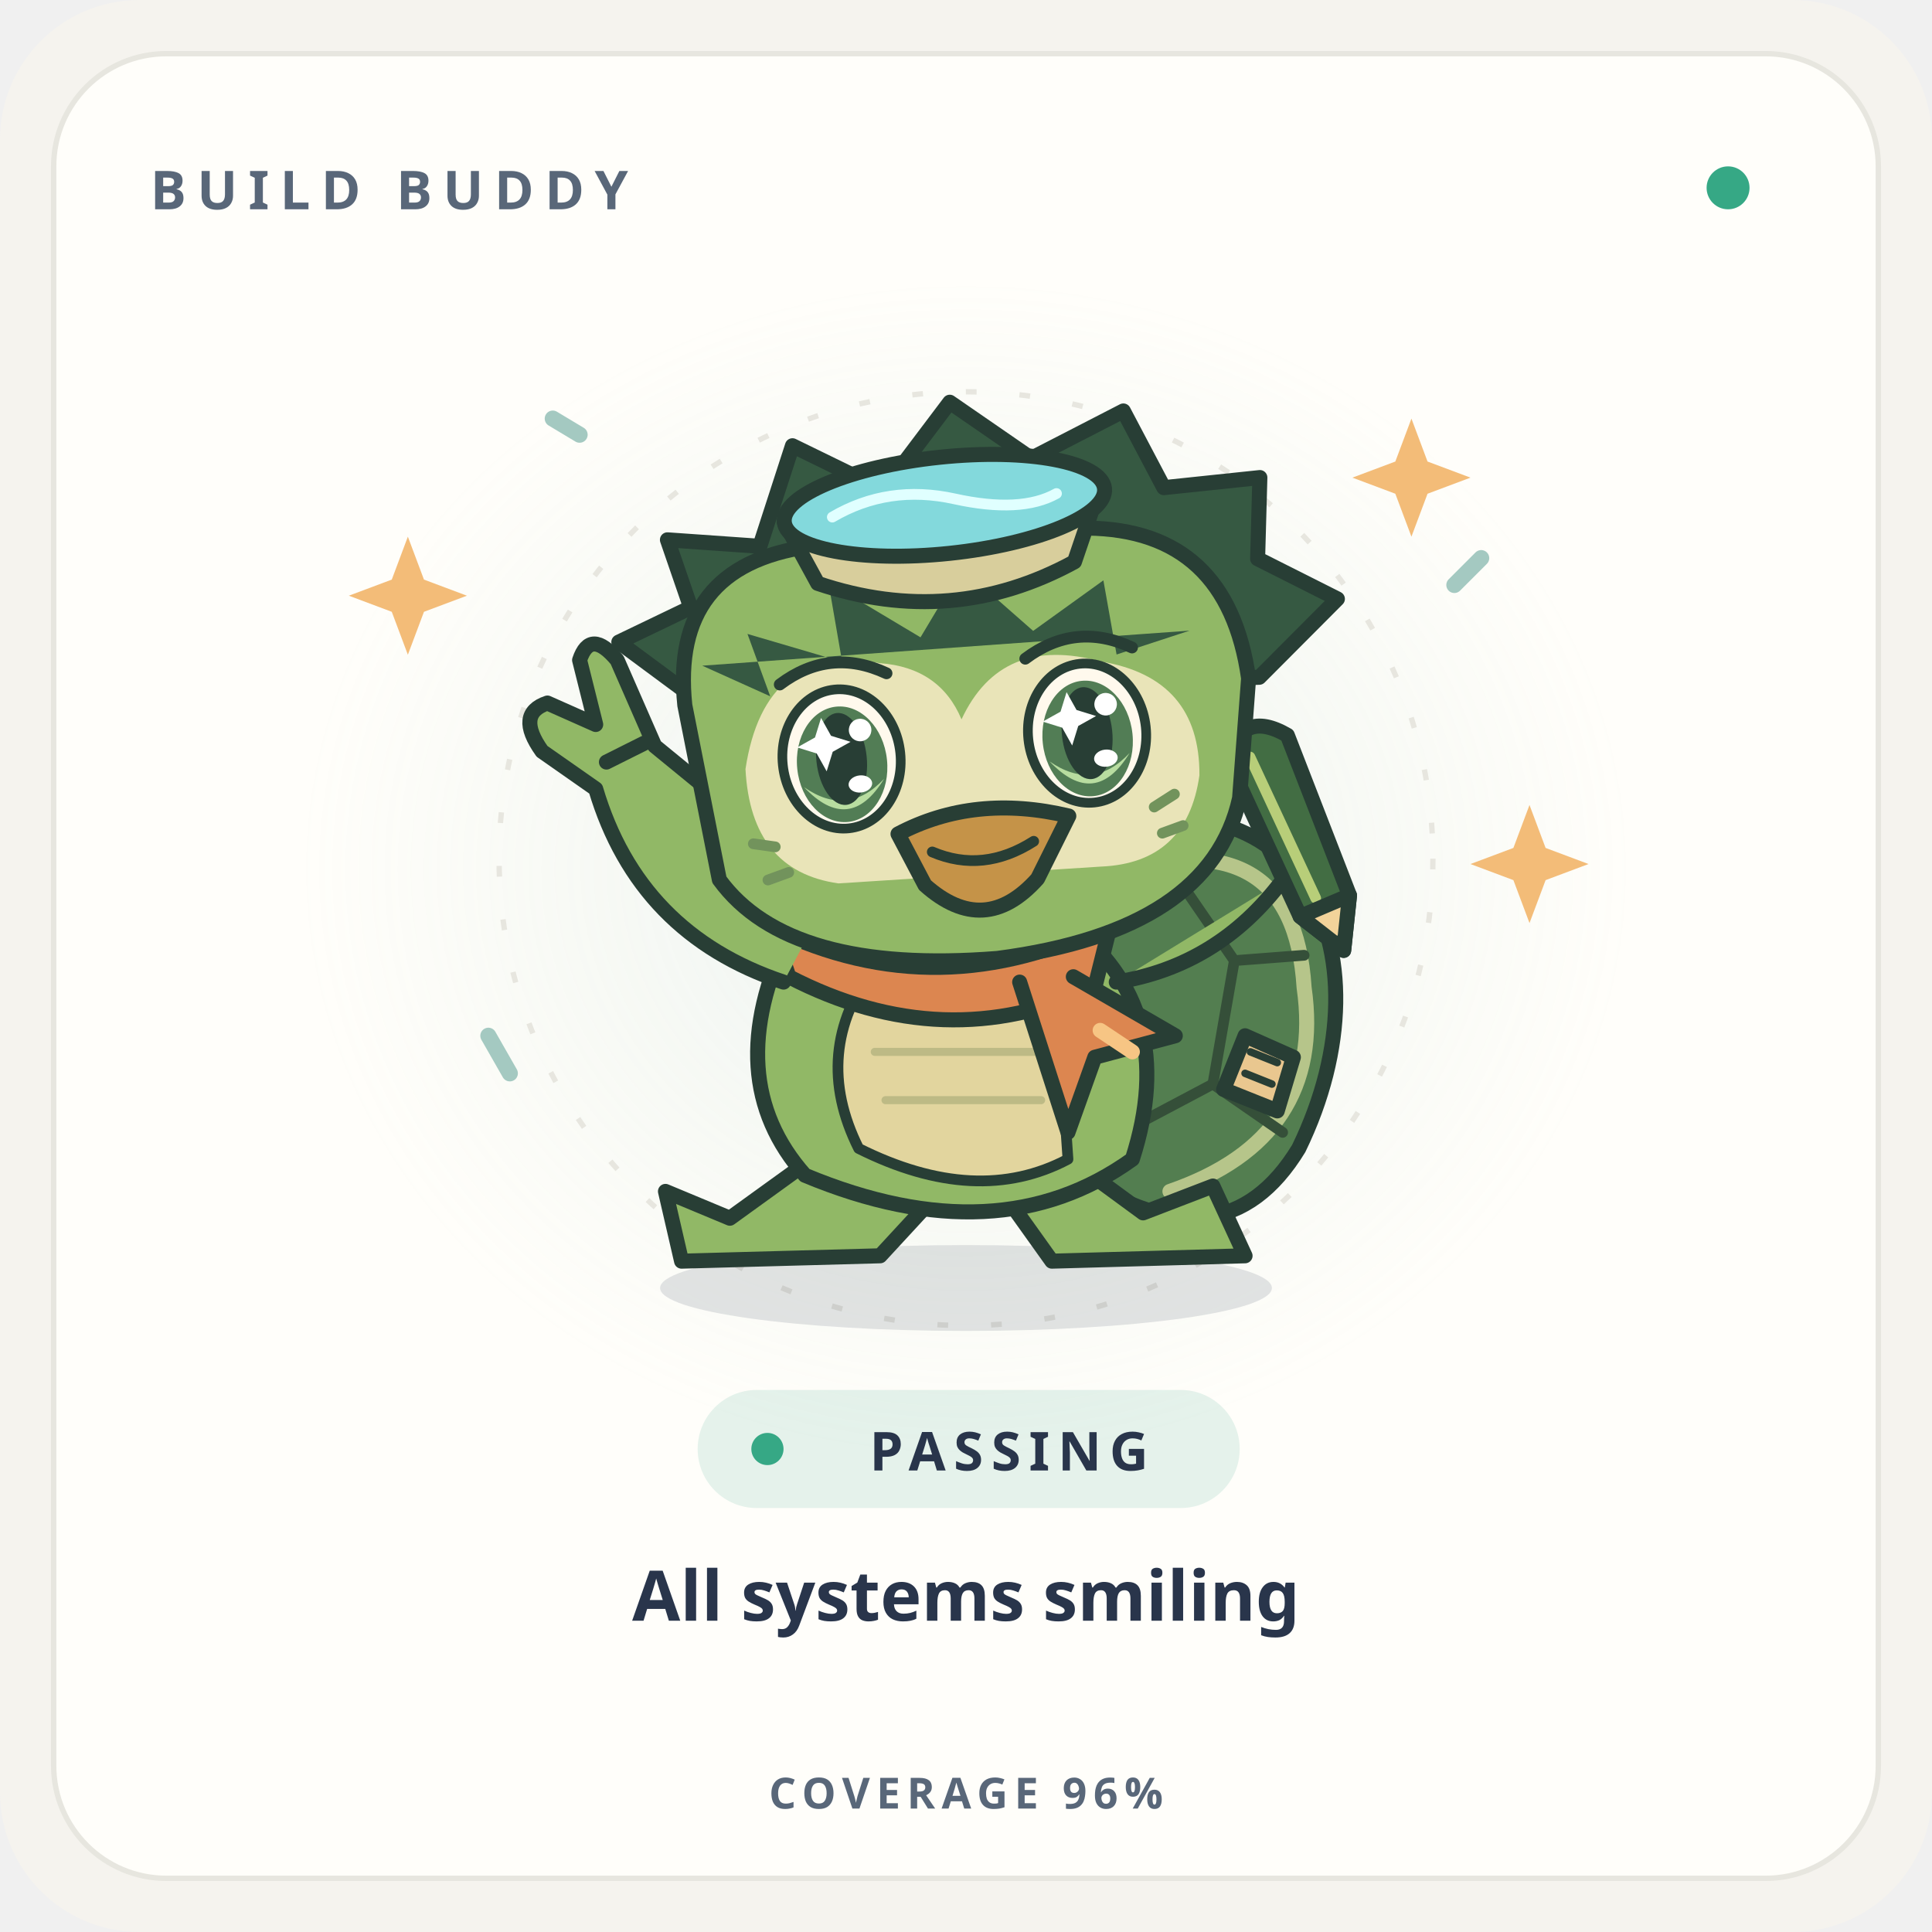
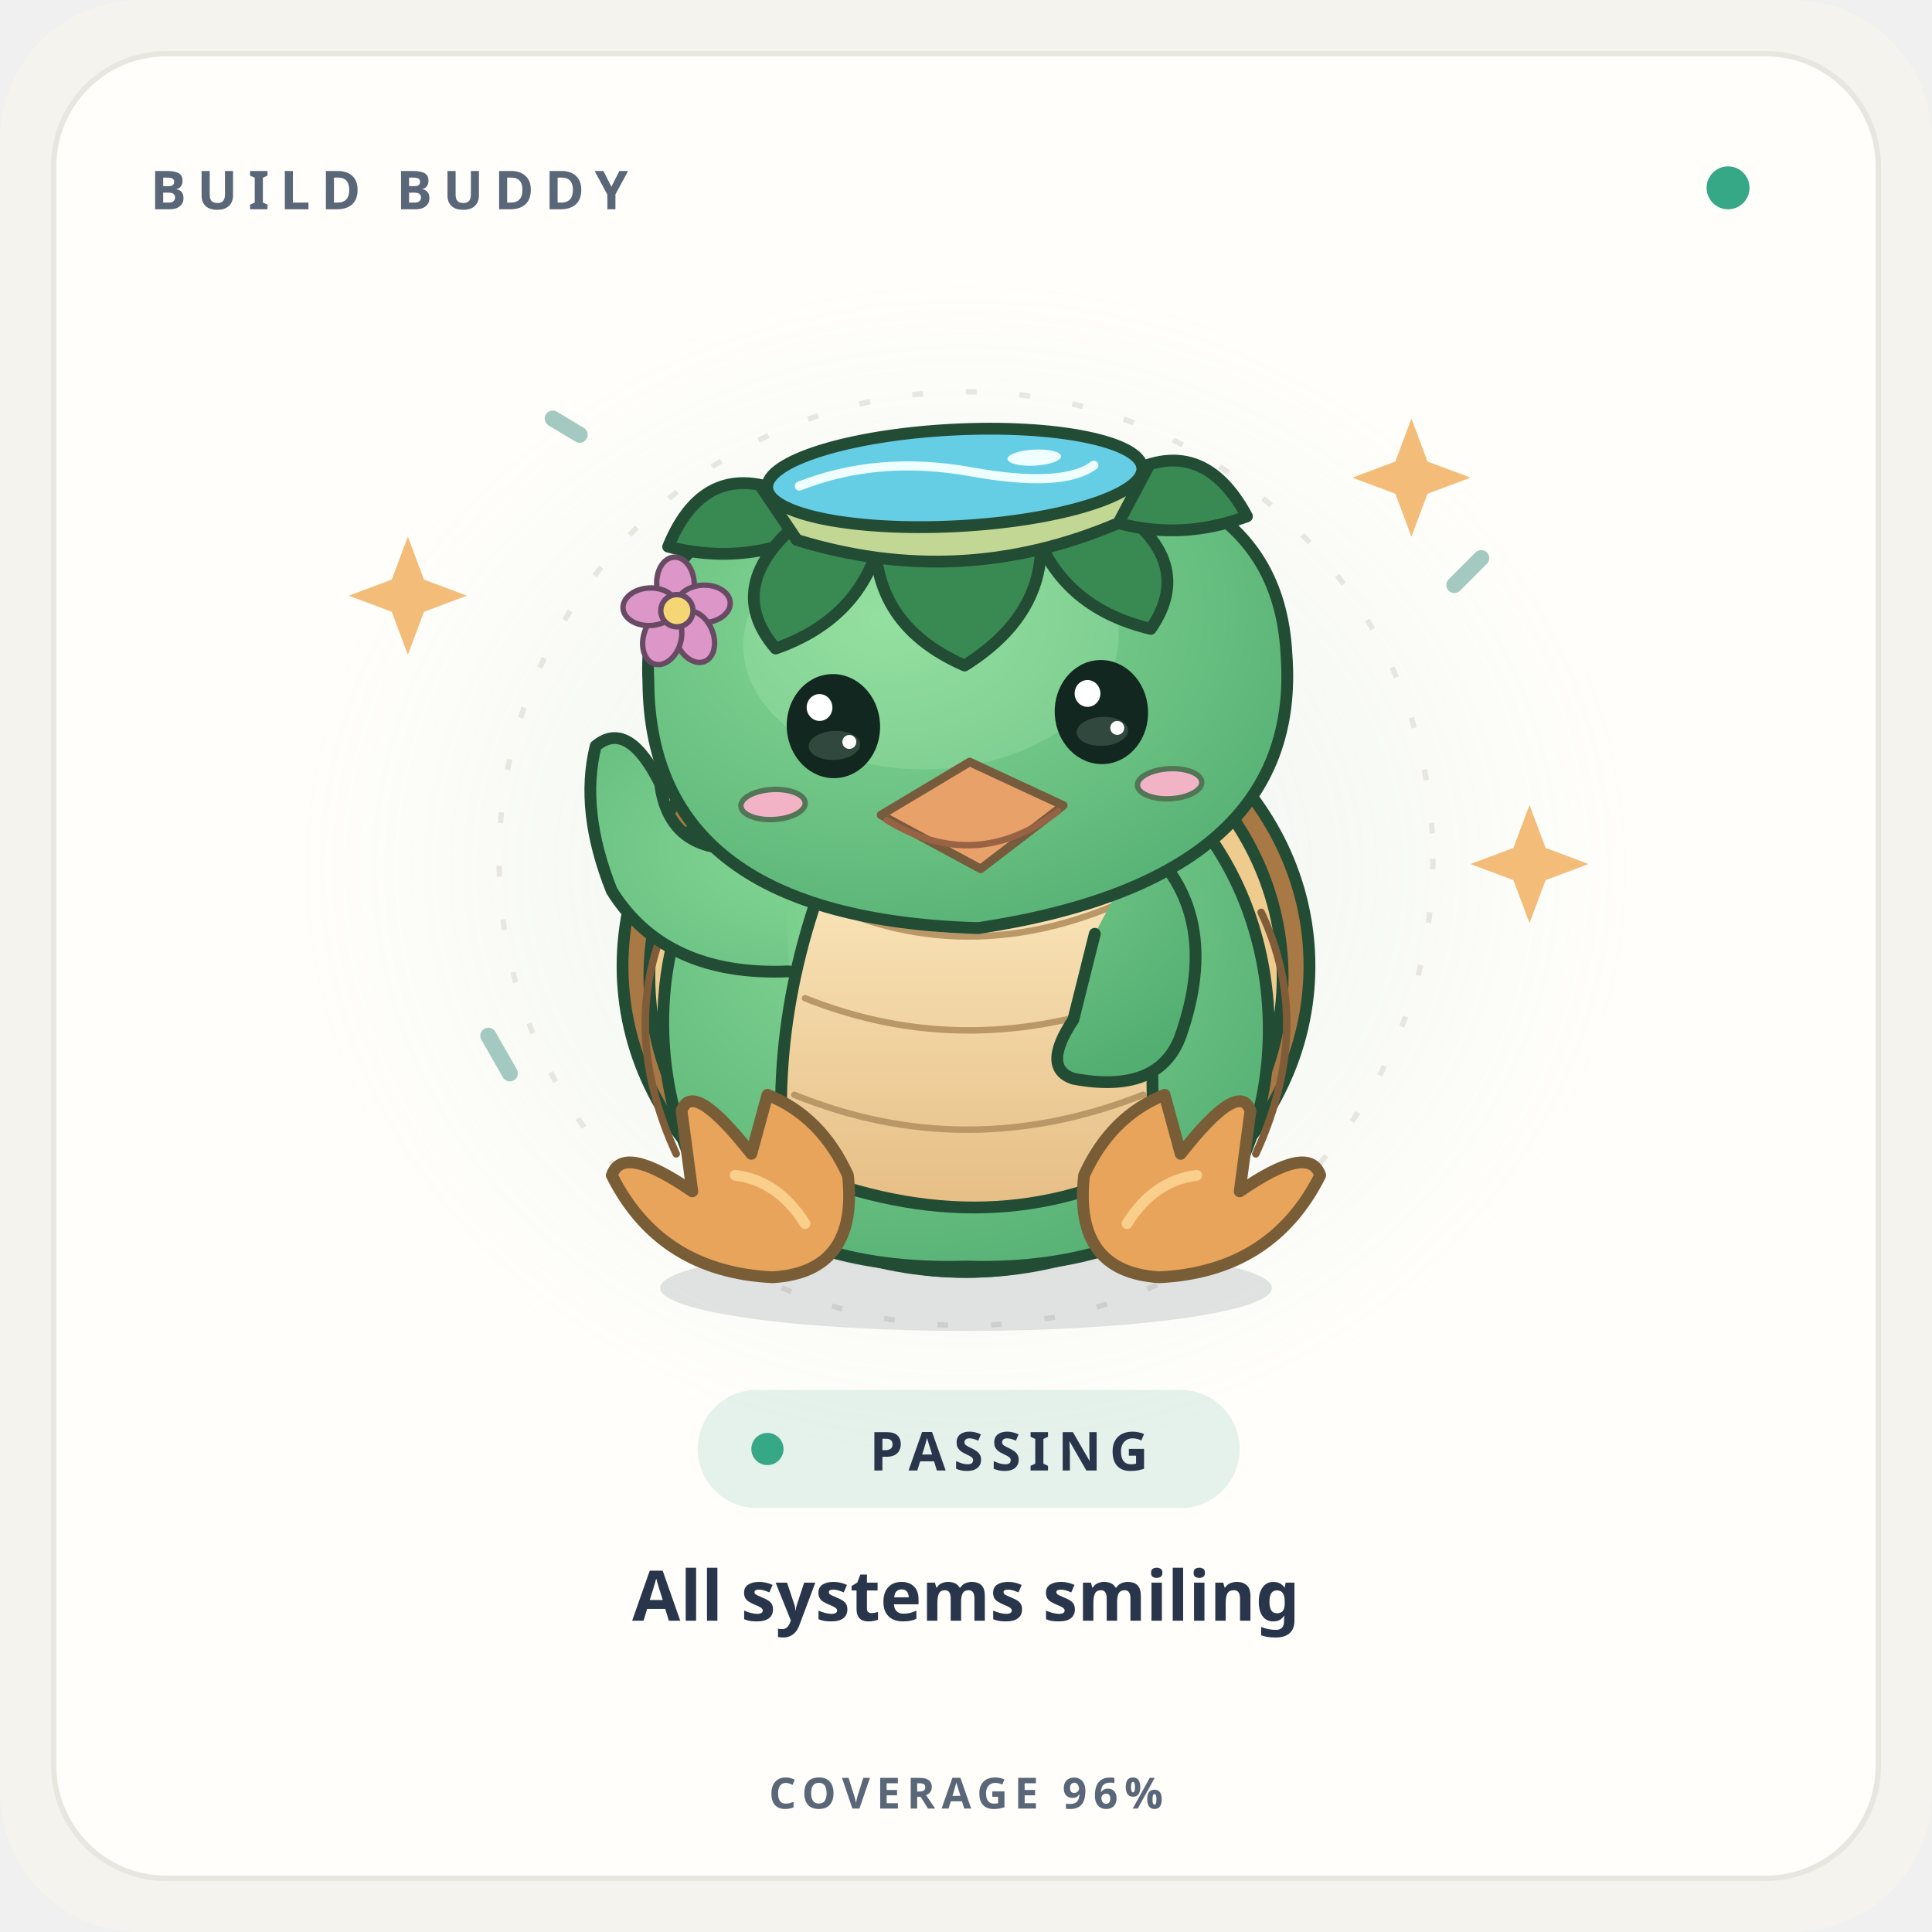
<svg xmlns="http://www.w3.org/2000/svg" width="300" height="300" viewBox="0 0 360 360" role="img" aria-labelledby="title desc" data-character="kappa" data-mood="happy" data-theme="light">
  <defs>
    <radialGradient id="halo">
      <stop stop-color="#a4c9c1" stop-opacity=".2" />
      <stop offset="1" stop-color="#a4c9c1" stop-opacity="0" />
    </radialGradient>
  </defs>
  <style>
 .buddy{transform-origin:180px 170px;animation:bounce 3.2s ease-in-out infinite}
 .eyes{transform-box:fill-box;transform-origin:center;animation:blink 5.4s infinite}
 .eye-glint,.spark{transform-box:fill-box;transform-origin:center;animation:twinkle 2.8s ease-in-out infinite}
 @keyframes bounce{0%,100%{transform:translateY(0) rotate(-2deg)}50%{transform:translateY(-7px) rotate(2deg)}}
 @keyframes shake{0%,85%,100%{transform:translateX(0)}89%,97%{transform:translateX(-2px) rotate(-1deg)}93%{transform:translateX(2px) rotate(1deg)}}
 @keyframes work{0%,100%{transform:rotate(-2deg)}50%{transform:rotate(2deg) translateY(-2px)}}
 @keyframes float{0%,100%{transform:translateY(0)}50%{transform:translateY(-6px)}}
 @keyframes blink{0%,43%,47%,100%{transform:scaleY(1)}45%{transform:scaleY(.12)}}
 @keyframes twinkle{0%,100%{opacity:.55;transform:scale(.88)}50%{opacity:1;transform:scale(1.08)}}
 @media(prefers-reduced-motion:reduce){.buddy,.eyes,.eye-glint,.spark{animation:none!important}}
 </style>
  <rect width="360" height="360" rx="26" fill="#f5f3ee" />
  <rect x="10" y="10" width="340" height="340" rx="21" fill="#fffefa" stroke="#e7e6df" />
  <g font-family="ui-sans-serif,system-ui,sans-serif">
    <text x="28" y="39" font-size="10" font-weight="700" letter-spacing="2" fill="#596779">BUILD BUDDY</text>
    <circle cx="322" cy="35" r="4" fill="#36a885" />
    <ellipse cx="180" cy="162" rx="123" ry="111" fill="url(#halo)" />
    <circle cx="180" cy="160" r="87" fill="none" stroke="#e7e6df" stroke-dasharray="2 8" />
    <ellipse cx="180" cy="240" rx="57" ry="8" fill="#29354b" opacity=".13" />
    <path class="spark" d="M76 100 l3 8 8 3 -8 3 -3 8 -3 -8 -8 -3 8 -3Z" fill="#f3bc78" />
    <path class="spark" d="M285 150 l3 8 8 3 -8 3 -3 8 -3 -8 -8 -3 8 -3Z" fill="#f3bc78" />
    <path class="spark" d="M263 78 l3 8 8 3 -8 3 -3 8 -3 -8 -8 -3 8 -3Z" fill="#f3bc78" />
    <path d="m91 193 4 7 m176 -91 5 -5 m-173 -26 5 3" stroke="#a4c9c1" stroke-width="3" stroke-linecap="round" />
    <g class="buddy" stroke="#29354b" stroke-width="3" stroke-linecap="round" stroke-linejoin="round">
-       <g stroke="#283e35" stroke-width="2.8">
+       <defs>
+         <radialGradient id="kappa-skin" cx=".38" cy=".32" r=".8">
+           <stop stop-color="#87d996" />
+           <stop offset="1" stop-color="#53ae72" />
+         </radialGradient>
+         <linearGradient id="kappa-belly" x2="0" y2="1">
+           <stop stop-color="#fff0c8" />
+           <stop offset="1" stop-color="#e6be85" />
+         </linearGradient>
+       </defs>
+       <g stroke="#234c35" stroke-width="2.2">
        <g data-part="shell">
-           <path d="M197 157 C242 139 260 177 242 214 Q228 237 201 219Z" fill="#537e50" />
-           <path d="M206 163 Q241 152 243 184 Q247 212 218 222" fill="none" stroke="#b6c58a" />
-           <path d="m219 163 11 16 -4 23 -17 9 m21 -32 13 -1 m-17 24 13 9" fill="none" stroke="#354f39" stroke-width="2" />
-           <path d="m232 193 9 4 -3 10 -10 -4Z" fill="#e9c78f" />
-           <path d="m233 196 5 2 m-6 2 5 2" stroke-width="1.4" />
+           <ellipse cx="180" cy="180" rx="64" ry="57" fill="#a87944" />
+           <ellipse cx="180" cy="182" rx="59" ry="55" fill="#f0cb8e" />
+           <path d="M125 170 Q115 191 126 215 M235 170 Q245 191 234 215" fill="none" stroke="#805d38" stroke-width="1.4" />
        </g>
-         <path d="M154 214 136 227 124 222 l3 13 37 -1 12 -13 M198 215 213 226 226 221 l6 13 -36 1 -10 -14" fill="#91b866" />
-         <path d="M147 174 Q169 159 199 172 Q220 188 211 216 Q186 234 150 219 Q134 201 147 174Z" fill="#91b866" />
-         <path d="M163 180 Q184 173 197 187 L199 216 Q182 225 160 214 Q151 196 163 180Z" fill="#e2d59e" stroke-width="2" />
-         <path d="m163 196 31 0 m-29 9 29 0" fill="none" stroke="#bdba85" stroke-width="1.5" />
-         <path d="m144 173 q31 15 63 -1 l-3 12 q-28 13 -57 -2Z" fill="#dc8650" />
-         <path d="m200 182 19 11 -15 4 -5 14 -9 -28" fill="#dc8650" />
-         <path d="m205 192 6 4" stroke="#f7c584" />
-         <path d="M146 183 Q119 174 111 147 L101 140 Q96 133 102 131 L111 135 108 123 Q110 117 115 123 L122 139 Q133 148 155 166 M208 183 Q227 180 239 164" fill="#91b866" />
-         <path d="m113 142 8 -4" fill="none" />
-         <g data-part="cucumber-pencil" transform="translate(241 155) rotate(-23)">
-           <path d="M-5 15 -6 -17 Q0 -25 6 -17 L5 15 0 24Z" fill="#426d43" />
-           <path d="m-2 -16 1 29" stroke="#b8ce79" stroke-width="2" />
-           <path d="m-5 15 10 0 -5 9Z" fill="#f2d39a" />
-           <path d="m-1 21 1 3 1 -3" fill="#283e35" stroke-width="1" />
+         <path d="M145 145 Q180 130 215 145 C239 164 241 199 230 219 Q211 237 180 236 Q148 237 130 219 C119 196 121 164 145 145Z" fill="url(#kappa-skin)" />
+         <path d="M159 151 Q180 142 201 151 Q218 181 214 217 Q183 233 146 217 Q143 184 159 151Z" fill="url(#kappa-belly)" />
+         <path d="M155 169 Q180 180 207 169 M150 186 Q180 198 212 186 M148 204 Q180 217 213 204" fill="none" stroke="#b99767" stroke-width="1.2" />
+         <g data-part="webbed-feet" fill="#e9a45c" stroke="#795d37">
+           <path d="M158 219 Q153 208 143 204 L140 215 Q129 201 127 207 L129 222 Q116 213 114 219 Q123 237 144 238 Q160 237 158 219Z" />
+           <path transform="translate(360 0) scale(-1 1)" d="M158 219 Q153 208 143 204 L140 215 Q129 201 127 207 L129 222 Q116 213 114 219 Q123 237 144 238 Q160 237 158 219Z" />
+           <path d="M137 219 q8 1 13 9 M223 219 q-8 1 -13 9" fill="none" stroke="#f9cf8b" stroke-width="2" />
        </g>
-         <g transform="rotate(-6 180 142)">
-           <path d="m130 124 -12 -11 14 -5 -3 -13 17 3 8 -18 16 10 14 -15 14 12 18 -7 6 15 18 0 -2 15 14 9 -16 13Z" fill="#365942" />
-           <path d="M129 126 Q129 100 155 99 L207 101 Q233 104 234 132 L230 154 Q222 178 182 179 Q143 178 132 159Z" fill="#91b866" />
-           <path d="M139 139 Q145 116 166 122 Q177 124 180 134 Q189 119 207 126 Q225 131 223 149 Q219 165 203 164 L154 162 Q138 158 139 139Z" fill="#e9e4b8" stroke="none" />
-           <path d="m133 119 12 7 -3 -12 17 7 -1 -15 16 12 9 -12 12 13 14 -8 1 14 14 -3" fill="#365942" stroke="none" />
+         <path d="M146 157 Q125 162 123 146 Q117 134 111 139 Q108 151 114 166 Q124 182 147 181 M213 157 Q228 170 220 193 Q216 204 200 201 Q194 199 200 190 L204 174" fill="url(#kappa-skin)" />
+         <g transform="rotate(-3 180 129)">
+           <path d="M121 124 C121 97 143 86 180 87 C218 86 240 98 240 125 Q241 167 180 173 Q119 168 121 124Z" fill="url(#kappa-skin)" />
+           <ellipse cx="174" cy="119" rx="35" ry="24" fill="#d1ffd0" fill-opacity=".18" stroke="none" />
+           <g data-part="leaf-crown" fill="#398952">
+             <path d="M150 91 Q134 82 126 99 Q142 104 157 96Z" />
+             <path d="M153 94 Q135 106 145 119 Q162 114 166 98Z" />
+             <path d="M165 96 Q162 115 180 124 Q198 114 195 96Z" />
+             <path d="M207 94 Q225 106 215 119 Q198 114 194 98Z" />
+             <path d="M210 91 Q226 82 234 99 Q218 104 203 96Z" />
+           </g>
          <g data-part="water-dish">
-             <path d="M151 94 Q180 106 210 94 L204 107 Q180 117 156 106Z" fill="#d8ce9c" />
-             <ellipse cx="181" cy="94" rx="30" ry="9" fill="#83d9dc" />
-             <path d="M160 94 Q171 89 183 93 T202 94" fill="none" stroke="#e0ffff" stroke-width="2" />
+             <path d="M144 89 Q180 101 216 89 L210 99 Q180 110 150 99Z" fill="#c3d795" />
+             <ellipse cx="180" cy="89" rx="35" ry="9" fill="#65cde4" />
+             <path d="M151 89 Q166 84 183 88 T206 88" fill="none" stroke="#efffff" stroke-width="1.7" />
+             <ellipse cx="195" cy="86" rx="5" ry="1.5" fill="#efffff" stroke="none" />
+           </g>
+           <g data-part="blossom" transform="translate(127 111)" fill="#dc96c8" stroke="#694a64" stroke-width="1">
+             <ellipse cy="-5" rx="3.5" ry="5" />
+             <ellipse cx="5" cy="-1" rx="5" ry="3.5" />
+             <ellipse cx="3" cy="5" rx="3.5" ry="5" transform="rotate(-20 3 5)" />
+             <ellipse cx="-3" cy="5" rx="3.5" ry="5" transform="rotate(20 -3 5)" />
+             <ellipse cx="-5" cy="-1" rx="5" ry="3.5" />
+             <circle r="3" fill="#f5d675" />
          </g>
          <g data-part="kappa-expression">
-             <g data-part="expressive-eyes" data-expression="sparkly" stroke="#283e35" stroke-width="1.8">
-               <g data-eye="1" transform="translate(157.0 139.0)">
+             <ellipse cx="143" cy="148" rx="6" ry="2.8" fill="#f2b3c6" stroke="#527556" stroke-width="1" />
+             <ellipse cx="217" cy="148" rx="6" ry="2.8" fill="#f2b3c6" stroke="#527556" stroke-width="1" />
+             <g data-part="expressive-eyes" data-expression="sparkly" stroke="#12271f" stroke-width="1.6">
+               <g data-eye="1" transform="translate(155.0 134.0)">
                <g class="eyes">
-                   <ellipse rx="11.0" ry="13.0" fill="#fff9ed" />
-                   <ellipse cy="1.0" rx="8.4" ry="10.8" fill="#527d55" stroke="none" />
-                   <path d="M-7.5 4.5 Q0 11.0 7.5 4.5 Q0 14.3 -7.5 4.5Z" fill="#b8dda0" stroke="none" />
-                   <ellipse cy="0.0" rx="4.7" ry="8.6" fill="#283e35" stroke="none" />
+                   <defs>
+                     <clipPath id="eye-cutout-1" clipPathUnits="userSpaceOnUse">
+                       <ellipse rx="8.0" ry="9.0" />
+                     </clipPath>
+                   </defs>
+                   <ellipse rx="8.0" ry="9.0" fill="#12271f" stroke="#12271f" stroke-width="1.4" />
+                   <ellipse cy="3.6" rx="4.8" ry="2.7" fill="#789888" fill-opacity=".3" stroke="none" />
                  <g data-part="catchlights" fill="#ffffff" stroke="none">
-                     <path class="eye-glint" d="m-3 -8 1.5 3.5 3.5 1.5 -3.5 1.5 -1.5 3.5 -1.5 -3.5 -3.5 -1.5 3.5 -1.5Z" />
-                     <circle cx="4" cy="-5" r="2.1" />
-                     <ellipse cx="3" cy="5" rx="2.2" ry="1.6" />
+                     <ellipse class="eye-glint" cx="-2.4" cy="-3.6" rx="2.4" ry="2.5" />
+                     <circle cx="2.8" cy="3.1" r="1.3" />
                  </g>
                </g>
-                 <path d="M-10.0 -15.0 Q0 -21.0 10.0 -15.0" fill="none" stroke="#283e35" stroke-width="2.2" />
              </g>
-               <g data-eye="2" transform="translate(203.0 139.0)">
+               <g data-eye="2" transform="translate(205.0 134.0)">
                <g class="eyes">
-                   <ellipse rx="11.0" ry="13.0" fill="#fff9ed" />
-                   <ellipse cy="1.0" rx="8.4" ry="10.8" fill="#527d55" stroke="none" />
-                   <path d="M-7.5 4.5 Q0 11.0 7.5 4.5 Q0 14.3 -7.5 4.5Z" fill="#b8dda0" stroke="none" />
-                   <ellipse cy="0.0" rx="4.7" ry="8.6" fill="#283e35" stroke="none" />
+                   <defs>
+                     <clipPath id="eye-cutout-2" clipPathUnits="userSpaceOnUse">
+                       <ellipse rx="8.0" ry="9.0" />
+                     </clipPath>
+                   </defs>
+                   <ellipse rx="8.0" ry="9.0" fill="#12271f" stroke="#12271f" stroke-width="1.4" />
+                   <ellipse cy="3.6" rx="4.8" ry="2.7" fill="#789888" fill-opacity=".3" stroke="none" />
                  <g data-part="catchlights" fill="#ffffff" stroke="none">
-                     <path class="eye-glint" d="m-3 -8 1.5 3.5 3.5 1.5 -3.5 1.5 -1.5 3.5 -1.5 -3.5 -3.5 -1.5 3.5 -1.5Z" />
-                     <circle cx="4" cy="-5" r="2.1" />
-                     <ellipse cx="3" cy="5" rx="2.2" ry="1.6" />
+                     <ellipse class="eye-glint" cx="-2.4" cy="-3.6" rx="2.4" ry="2.5" />
+                     <circle cx="2.8" cy="3.1" r="1.3" />
                  </g>
                </g>
-                 <path d="M-10.0 -15.0 Q0 -21.0 10.0 -15.0" fill="none" stroke="#283e35" stroke-width="2.2" />
              </g>
            </g>
-             <path d="M166 154 Q181 148 198 154 L191 165 Q180 175 170 164Z" fill="#c59348" />
-             <path d="m172 158 q9 5 19 0" fill="none" stroke-width="2" />
+             <path d="M163 151 180 142 197 151 181 162Z" fill="#e9a16a" stroke="#775b3d" stroke-width="1.6" />
+             <path d="M164 152 Q180 163 196 152" fill="none" stroke="#986244" stroke-width="1.2" />
          </g>
-           <path d="m139 153 4 1 m-2 6 4 -1 m69 -5 4 -2 m-3 7 4 -1" stroke="#72935c" stroke-width="2" />
        </g>
      </g>
    </g>
    <rect x="130" y="259" width="101" height="22" rx="11" fill="#36a885" fill-opacity=".13" />
    <circle cx="143" cy="270" r="3" fill="#36a885" />
    <text x="188" y="274" text-anchor="middle" fill="#29354b" font-size="10" font-weight="750" letter-spacing="1.5">PASSING</text>
    <text x="180" y="302" text-anchor="middle" fill="#29354b" font-size="13" font-weight="600">All systems smiling</text>
    <text x="180" y="337" text-anchor="middle" fill="#596779" font-size="8" font-weight="600" letter-spacing="1.2">COVERAGE  96%</text>
  </g>
</svg>
